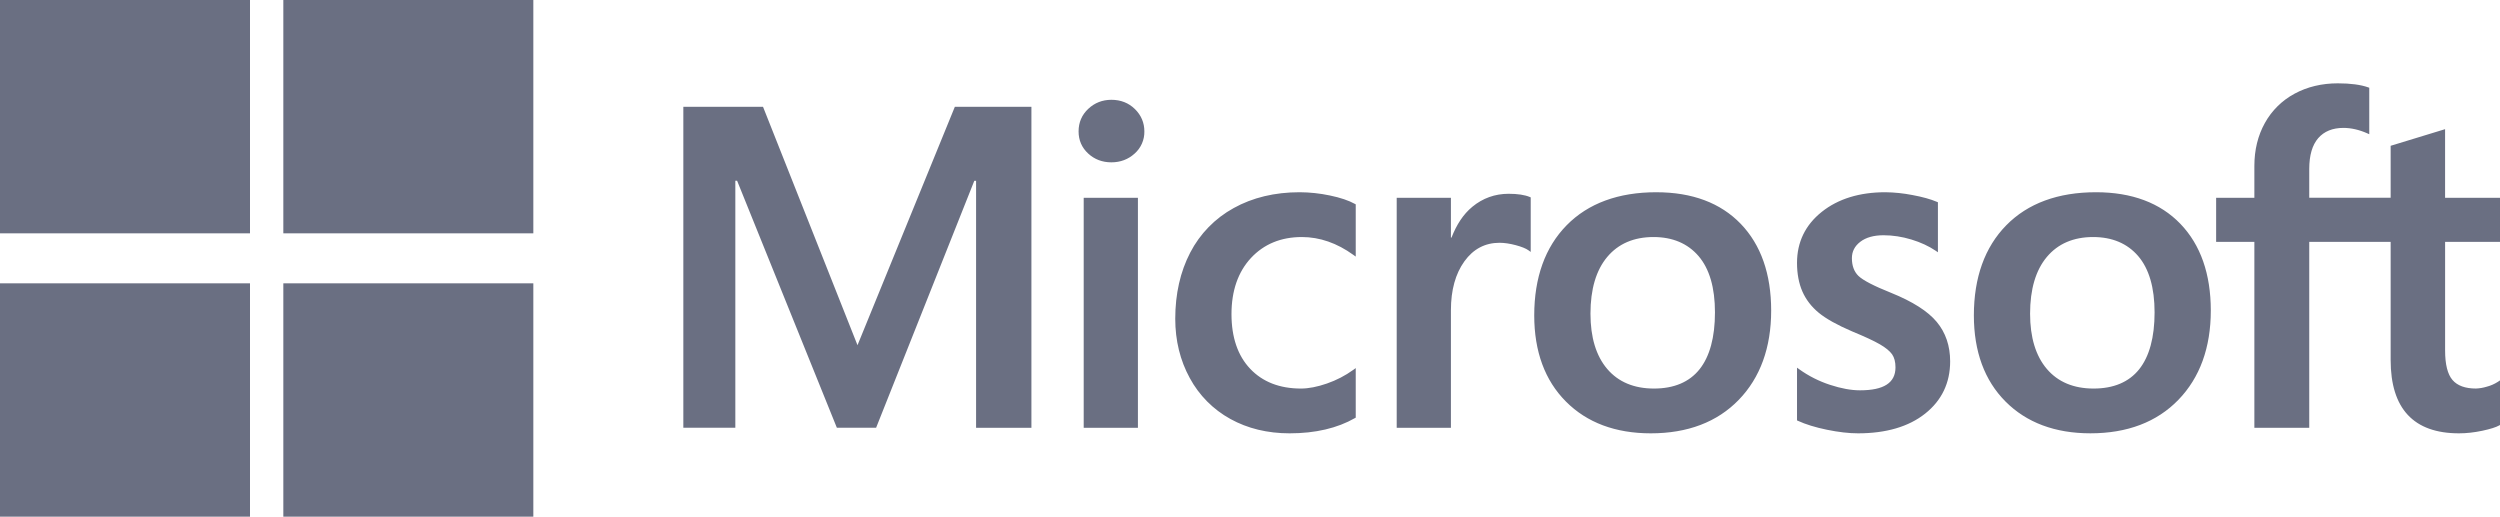
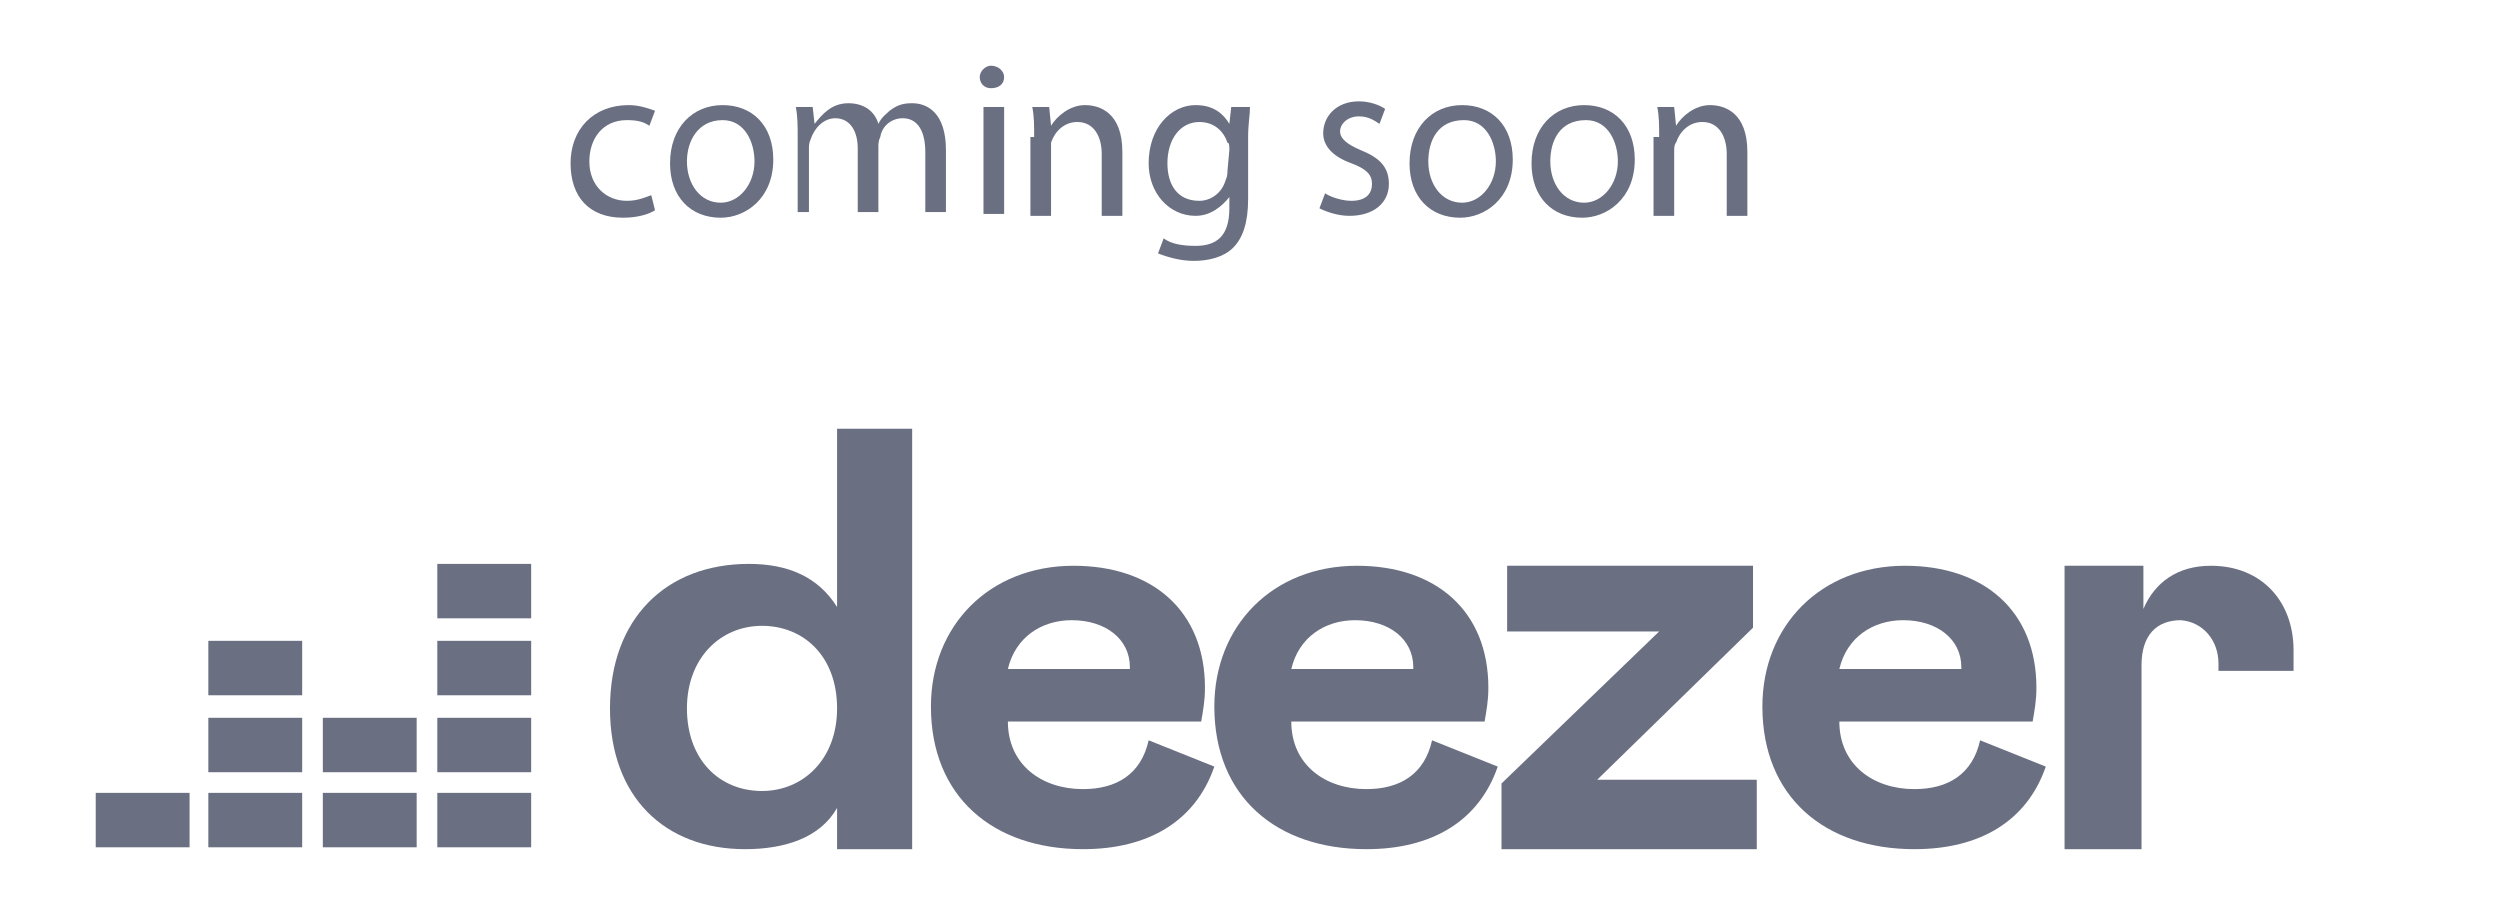
- <svg xmlns="http://www.w3.org/2000/svg" width="150" height="31">
-   <g fill="#6A6F82" fill-rule="evenodd">
-     <path d="M150 14.514v-2.647h-3.295V7.75l-.11.034-3.095.945-.061.019v3.118h-4.884V10.13c0-.81.181-1.428.538-1.841.355-.408.863-.615 1.51-.615.465 0 .947.11 1.431.325l.122.054V5.265l-.057-.021c-.452-.162-1.068-.244-1.83-.244-.96 0-1.834.209-2.596.622a4.432 4.432 0 0 0-1.78 1.757c-.419.751-.631 1.618-.631 2.578v1.91h-2.294v2.647h2.294v11.153h3.293V14.514h4.884v7.088c0 2.919 1.38 4.398 4.1 4.398.448 0 .919-.053 1.4-.155.488-.105.822-.21 1.018-.322l.043-.026v-2.672l-.134.089a2.309 2.309 0 0 1-.662.288 2.52 2.52 0 0 1-.65.11c-.638 0-1.11-.171-1.402-.51-.296-.34-.446-.938-.446-1.773v-6.515H150zm-24.387 8.799c-1.195 0-2.137-.396-2.801-1.175-.669-.783-1.007-1.9-1.007-3.317 0-1.464.338-2.61 1.007-3.406.664-.791 1.598-1.193 2.775-1.193 1.142 0 2.05.383 2.702 1.14.654.762.986 1.898.986 3.379 0 1.498-.312 2.65-.928 3.42-.612.764-1.531 1.152-2.734 1.152zm.147-11.779c-2.28 0-4.092.667-5.383 1.982-1.291 1.315-1.945 3.136-1.945 5.41 0 2.161.638 3.9 1.898 5.165 1.26 1.267 2.975 1.908 5.096 1.908 2.21 0 3.986-.676 5.277-2.009 1.29-1.332 1.945-3.135 1.945-5.356 0-2.195-.614-3.946-1.825-5.204-1.211-1.258-2.915-1.896-5.063-1.896zm-12.638 0c-1.551 0-2.834.396-3.815 1.177-.986.785-1.486 1.815-1.486 3.062 0 .647.108 1.223.32 1.711.214.49.545.921.985 1.283.436.359 1.11.735 2.001 1.117.75.308 1.31.569 1.665.774.347.201.594.404.733.6.135.193.204.457.204.783 0 .927-.696 1.378-2.128 1.378-.53 0-1.136-.11-1.8-.329a6.769 6.769 0 0 1-1.844-.932l-.136-.098v3.164l.05.023c.466.215 1.053.396 1.746.538.691.142 1.319.215 1.864.215 1.684 0 3.04-.398 4.028-1.183.996-.79 1.5-1.845 1.5-3.135 0-.93-.271-1.728-.807-2.37-.531-.639-1.454-1.225-2.74-1.743-1.026-.41-1.683-.751-1.954-1.013-.261-.253-.394-.61-.394-1.063 0-.401.164-.723.5-.983.339-.262.81-.395 1.401-.395.55 0 1.11.087 1.669.256.558.17 1.048.397 1.457.674l.134.092v-3.001l-.051-.022c-.378-.162-.875-.3-1.48-.412a9.05 9.05 0 0 0-1.622-.168zM99.236 23.313c-1.195 0-2.138-.396-2.802-1.175-.668-.783-1.006-1.899-1.006-3.317 0-1.464.338-2.61 1.007-3.406.664-.791 1.597-1.193 2.774-1.193 1.142 0 2.05.383 2.702 1.14.655.762.987 1.898.987 3.379 0 1.498-.313 2.65-.929 3.42-.611.764-1.53 1.152-2.733 1.152zm.147-11.779c-2.281 0-4.093.667-5.384 1.982-1.29 1.315-1.945 3.136-1.945 5.41 0 2.162.64 3.9 1.9 5.165C95.213 25.358 96.927 26 99.048 26c2.21 0 3.986-.676 5.277-2.009 1.29-1.332 1.945-3.135 1.945-5.356 0-2.195-.614-3.946-1.825-5.204-1.212-1.258-2.916-1.896-5.063-1.896zm-12.328 2.723v-2.39h-3.253v13.8h3.253v-7.06c0-1.2.273-2.186.811-2.93.531-.737 1.24-1.11 2.104-1.11.293 0 .622.049.978.144.353.095.608.198.759.306l.136.099v-3.273l-.052-.022c-.303-.129-.732-.194-1.274-.194-.818 0-1.55.263-2.176.779-.55.453-.947 1.075-1.251 1.85h-.035zm-9.079-2.723c-1.492 0-2.823.32-3.955.95a6.4 6.4 0 0 0-2.61 2.676c-.594 1.143-.896 2.478-.896 3.966 0 1.304.293 2.5.871 3.555a6.114 6.114 0 0 0 2.435 2.456c1.035.573 2.231.863 3.556.863 1.546 0 2.866-.309 3.924-.917l.043-.024v-2.974l-.137.1a6.12 6.12 0 0 1-1.591.826c-.575.2-1.1.302-1.56.302-1.276 0-2.3-.399-3.044-1.185-.746-.786-1.123-1.891-1.123-3.281 0-1.4.394-2.533 1.17-3.369.775-.833 1.802-1.256 3.052-1.256 1.069 0 2.11.361 3.096 1.075l.137.098v-3.133l-.044-.025c-.371-.207-.877-.378-1.505-.508a9.008 9.008 0 0 0-1.819-.195zm-9.701.333h-3.253v13.8h3.253v-13.8zm-1.593-5.879c-.536 0-1.003.182-1.386.542-.386.362-.581.817-.581 1.354 0 .529.193.975.575 1.327.379.351.847.529 1.392.529.544 0 1.014-.178 1.398-.528a1.73 1.73 0 0 0 .582-1.328c0-.518-.19-.969-.566-1.339-.375-.37-.851-.557-1.414-.557zm-8.117 4.86v14.819h3.32V6.41H57.29l-5.84 14.302-5.668-14.302H41v19.256h3.12v-14.82h.107l5.985 14.82h2.354l5.892-14.818h.107z" fill-rule="nonzero" />
-     <path d="M15 14H0V0h15zM32 14H17V0h15zM15 31H0V17h15zM32 31H17V17h15z" />
+ <svg xmlns="http://www.w3.org/2000/svg" version="1.1" id="Layer_1" x="0px" y="0px" viewBox="0 0 133.2 47.9" style="enable-background:new 0 0 133.2 47.9;" xml:space="preserve">
+   <style type="text/css">
+ 	.st0{fill:#6A6F82;}
+ 	.st1{fill-rule:evenodd;clip-rule:evenodd;fill:#6A6F82;}
+ </style>
+   <g id="g8252" transform="translate(0,86.84382)">
+     <path id="path8175" class="st0" d="M32.5-49.1c0,4.7,2.9,7.5,7.2,7.5c2.1,0,4-0.6,4.9-2.2v2.2h4V-64h-4v9.5c-1-1.6-2.6-2.3-4.7-2.3   C35.5-56.8,32.5-53.9,32.5-49.1L32.5-49.1z M44.6-49.1c0,2.7-1.8,4.4-4,4.4c-2.3,0-4-1.7-4-4.4s1.8-4.4,4-4.4   C42.8-53.5,44.6-51.9,44.6-49.1z" />
+     <path id="path8177" class="st0" d="M61.2-47.4c-0.4,1.8-1.7,2.6-3.5,2.6c-2.2,0-4-1.3-4-3.6H64c0.1-0.6,0.2-1.1,0.2-1.8   c0-4.1-2.8-6.5-7-6.5c-4.5,0-7.6,3.2-7.6,7.5c0,4.8,3.3,7.6,8.1,7.6c3.5,0,6-1.5,7-4.4L61.2-47.4z M53.7-51.2   c0.4-1.7,1.8-2.6,3.4-2.6c1.8,0,3.1,1,3.1,2.5v0.1H53.7z" />
+     <path id="path8179" class="st0" d="M76.3-47.4c-0.4,1.8-1.7,2.6-3.5,2.6c-2.2,0-4-1.3-4-3.6h10.3c0.1-0.6,0.2-1.1,0.2-1.8   c0-4.1-2.8-6.5-7-6.5c-4.5,0-7.6,3.2-7.6,7.5c0,4.8,3.3,7.6,8.1,7.6c3.5,0,6-1.5,7-4.4L76.3-47.4z M68.8-51.2   c0.4-1.7,1.8-2.6,3.4-2.6c1.8,0,3.1,1,3.1,2.5v0.1H68.8z" />
+     <path id="path8181" class="st0" d="M93.6-41.6v-3.7h-8.5l8.3-8.1v-3.3H80.3v3.5h8.1l-8.4,8.1v3.5H93.6z" />
+     <path id="path8183" class="st0" d="M105.5-47.4c-0.4,1.8-1.7,2.6-3.5,2.6c-2.2,0-4-1.3-4-3.6h10.3c0.1-0.6,0.2-1.1,0.2-1.8   c0-4.1-2.8-6.5-7-6.5c-4.5,0-7.6,3.2-7.6,7.5c0,4.8,3.3,7.6,8.1,7.6c3.5,0,6-1.5,7-4.4L105.5-47.4z M98-51.2   c0.4-1.7,1.8-2.6,3.4-2.6c1.8,0,3.1,1,3.1,2.5v0.1H98z" />
+     <rect id="rect8185" x="23.3" y="-56.8" class="st1" width="5" height="2.9" />
+     <rect id="rect8192" x="23.3" y="-52.7" class="st1" width="5" height="2.9" />
+     <rect id="rect8199" x="23.3" y="-48.6" class="st1" width="5" height="2.9" />
+     <rect id="rect8206" x="5.1" y="-44.6" class="st1" width="5" height="2.9" />
+     <rect id="rect8213" x="11.1" y="-44.6" class="st1" width="5" height="2.9" />
+     <rect id="rect8220" x="17.2" y="-44.6" class="st1" width="5" height="2.9" />
+     <rect id="rect8227" x="23.3" y="-44.6" class="st1" width="5" height="2.9" />
+     <rect id="rect8234" x="17.2" y="-48.6" class="st1" width="5" height="2.9" />
+     <rect id="rect8241" x="11.1" y="-48.6" class="st1" width="5" height="2.9" />
+     <rect id="rect8248" x="11.1" y="-52.7" class="st1" width="5" height="2.9" />
+     <path id="path8250" class="st0" d="M118.2-51.5c0,0.2,0,0.4,0,0.4h4c0,0,0-0.8,0-1.1c0-2.6-1.7-4.5-4.4-4.5c-1.8,0-3,0.9-3.6,2.3   v-2.3H110v15.1h4.1v-9.8c0-1.6,0.8-2.4,2.1-2.4C117.4-53.7,118.2-52.7,118.2-51.5z" />
+   </g>
+   <g>
+     <path class="st0" d="M34.9,11.2c-0.3,0.2-0.9,0.4-1.7,0.4c-1.8,0-2.8-1.1-2.8-2.9s1.2-3.1,3.1-3.1c0.6,0,1.1,0.2,1.4,0.3l-0.3,0.8   c-0.3-0.2-0.6-0.3-1.2-0.3c-1.3,0-2,1-2,2.2c0,1.3,0.9,2.1,2,2.1c0.6,0,1-0.2,1.3-0.3L34.9,11.2z" />
+     <path class="st0" d="M41.2,8.5c0,2.1-1.5,3.1-2.8,3.1c-1.6,0-2.7-1.1-2.7-2.9c0-1.9,1.2-3.1,2.8-3.1S41.2,6.7,41.2,8.5z M36.6,8.6   c0,1.2,0.7,2.2,1.8,2.2c1,0,1.8-1,1.8-2.2c0-1-0.5-2.2-1.7-2.2C37.2,6.4,36.6,7.5,36.6,8.6z" />
+     <path class="st0" d="M42.5,7.3c0-0.6,0-1.1-0.1-1.6h0.9l0.1,0.9l0,0c0.4-0.5,0.9-1.1,1.8-1.1c0.8,0,1.4,0.4,1.6,1.1l0,0   c0.2-0.4,0.4-0.5,0.6-0.7c0.4-0.3,0.7-0.4,1.2-0.4c0.8,0,1.8,0.5,1.8,2.5v3.3h-1.1V8.1c0-1.1-0.4-1.8-1.2-1.8c-0.6,0-1.1,0.4-1.2,1   c-0.1,0.2-0.1,0.4-0.1,0.5v3.5h-1.1V7.9c0-0.9-0.4-1.6-1.2-1.6c-0.6,0-1.1,0.5-1.3,1.1c-0.1,0.2-0.1,0.4-0.1,0.5v3.4h-0.6V7.3z" />
+     <path class="st0" d="M53.5,4.1c0,0.4-0.3,0.6-0.7,0.6c-0.4,0-0.6-0.3-0.6-0.6s0.3-0.6,0.6-0.6C53.2,3.5,53.5,3.8,53.5,4.1z    M52.4,11.4V5.7h1.1v5.7H52.4z" />
+     <path class="st0" d="M55.1,7.3c0-0.6,0-1.1-0.1-1.6h0.9l0.1,1l0,0c0.3-0.5,1-1.1,1.8-1.1c0.8,0,2,0.4,2,2.5v3.4h-1.1V8.2   c0-0.9-0.4-1.7-1.3-1.7c-0.7,0-1.2,0.5-1.4,1.1C56,7.7,56,7.9,56,8.1v3.4h-1.1V7.3H55.1z" />
+     <path class="st0" d="M66.6,5.7c0,0.4-0.1,0.9-0.1,1.6v3.3c0,1.3-0.3,2.1-0.8,2.6c-0.5,0.5-1.3,0.7-2.1,0.7c-0.7,0-1.4-0.2-1.9-0.4   l0.3-0.8c0.4,0.3,1,0.4,1.7,0.4c1.1,0,1.8-0.5,1.8-2v-0.6l0,0c-0.4,0.5-1,1-1.8,1c-1.4,0-2.5-1.2-2.5-2.8c0-1.9,1.2-3.1,2.5-3.1   c1,0,1.5,0.5,1.8,1l0,0l0.1-0.9H66.6z M65.5,8c0-0.2,0-0.4-0.1-0.4c-0.2-0.6-0.7-1.1-1.5-1.1c-1,0-1.7,0.9-1.7,2.2   c0,1.1,0.5,2,1.7,2c0.6,0,1.2-0.4,1.4-1.1c0.1-0.2,0.1-0.4,0.1-0.5L65.5,8L65.5,8z" />
+     <path class="st0" d="M70.6,10.3c0.3,0.2,0.9,0.4,1.4,0.4c0.8,0,1.1-0.4,1.1-0.9s-0.3-0.8-1.1-1.1c-1.1-0.4-1.5-1-1.5-1.6   c0-0.9,0.7-1.7,1.9-1.7c0.6,0,1.1,0.2,1.4,0.4l-0.3,0.8c-0.3-0.2-0.6-0.4-1.1-0.4c-0.6,0-1,0.4-1,0.8s0.4,0.7,1.1,1   c1,0.4,1.5,0.9,1.5,1.8c0,1-0.8,1.7-2.1,1.7c-0.6,0-1.2-0.2-1.6-0.4L70.6,10.3z" />
+     <path class="st0" d="M80.6,8.5c0,2.1-1.5,3.1-2.8,3.1c-1.6,0-2.7-1.1-2.7-2.9c0-1.9,1.2-3.1,2.8-3.1C79.5,5.6,80.6,6.7,80.6,8.5z    M76.1,8.6c0,1.2,0.7,2.2,1.8,2.2c1,0,1.8-1,1.8-2.2c0-1-0.5-2.2-1.7-2.2C76.6,6.4,76.1,7.5,76.1,8.6z" />
+     <path class="st0" d="M87.1,8.5c0,2.1-1.5,3.1-2.8,3.1c-1.6,0-2.7-1.1-2.7-2.9c0-1.9,1.2-3.1,2.8-3.1C86,5.6,87.1,6.7,87.1,8.5z    M82.6,8.6c0,1.2,0.7,2.2,1.8,2.2c1,0,1.8-1,1.8-2.2c0-1-0.5-2.2-1.7-2.2C83.1,6.4,82.6,7.5,82.6,8.6z" />
+     <path class="st0" d="M88.4,7.3c0-0.6,0-1.1-0.1-1.6h0.9l0.1,1l0,0c0.3-0.5,1-1.1,1.8-1.1c0.8,0,2,0.4,2,2.5v3.4h-1.1V8.2   c0-0.9-0.4-1.7-1.3-1.7c-0.7,0-1.2,0.5-1.4,1.1c-0.1,0.1-0.1,0.3-0.1,0.5v3.4h-1.1V7.3H88.4z" />
  </g>
</svg>
